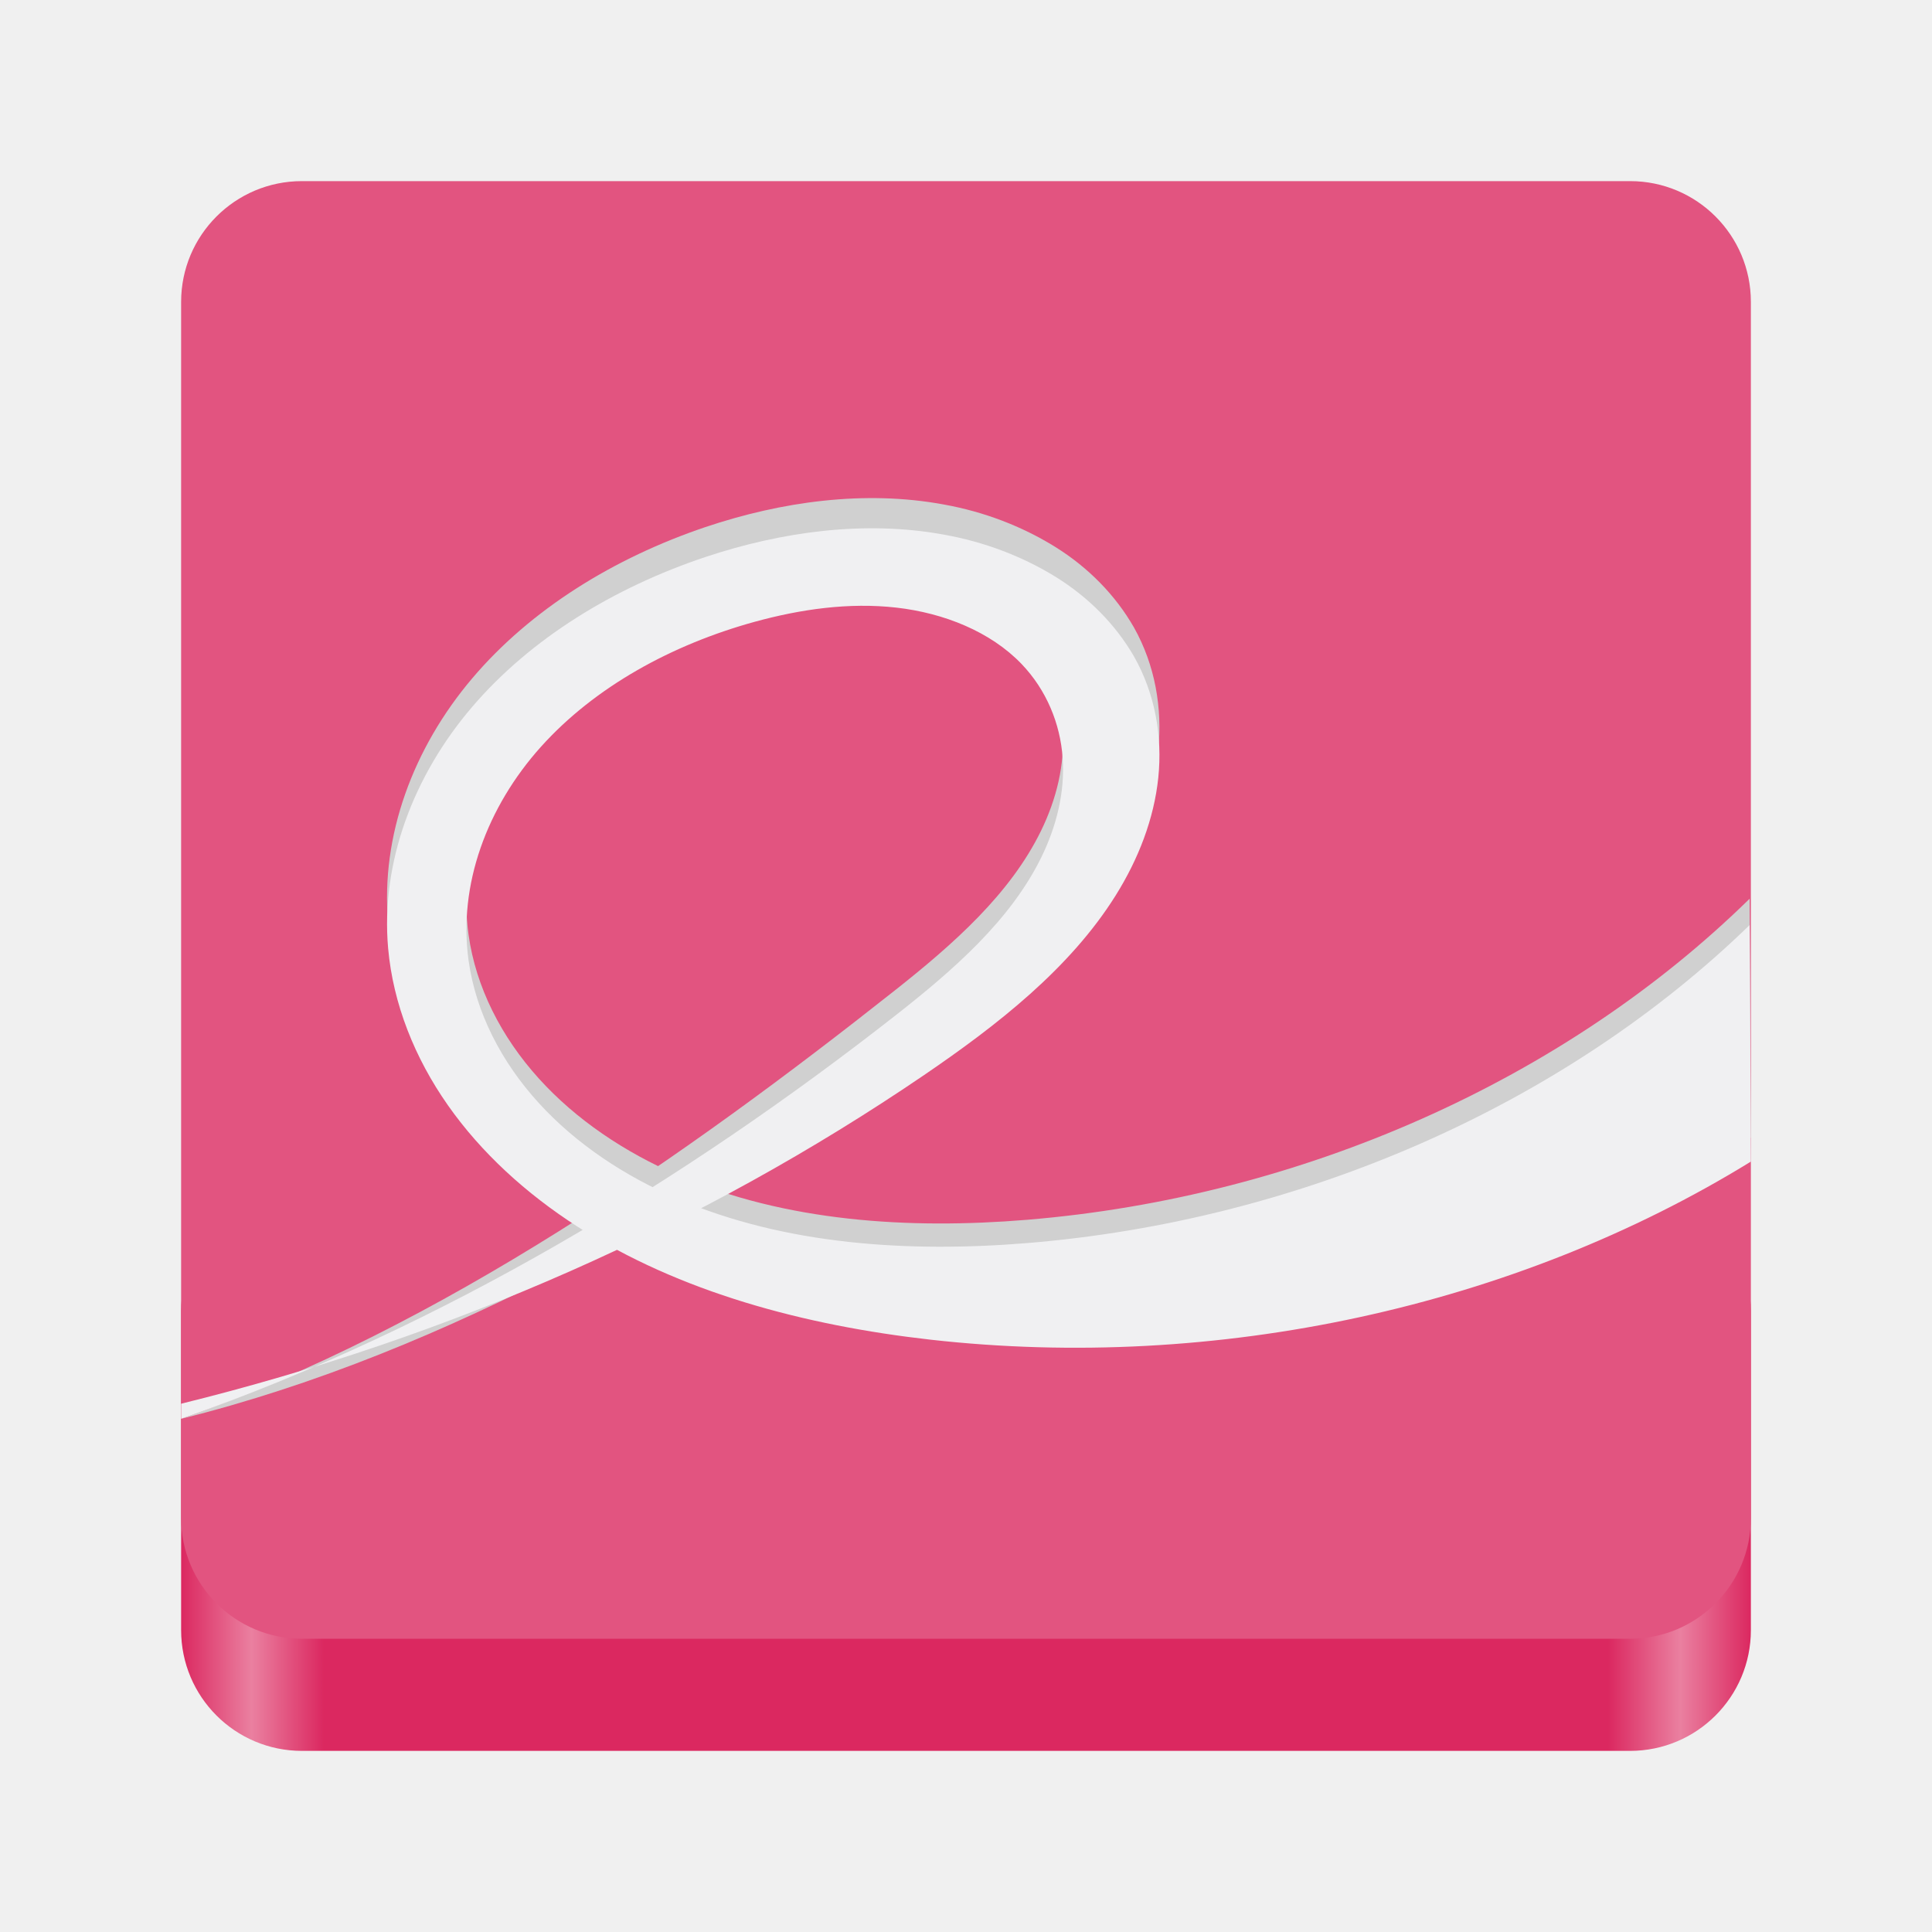
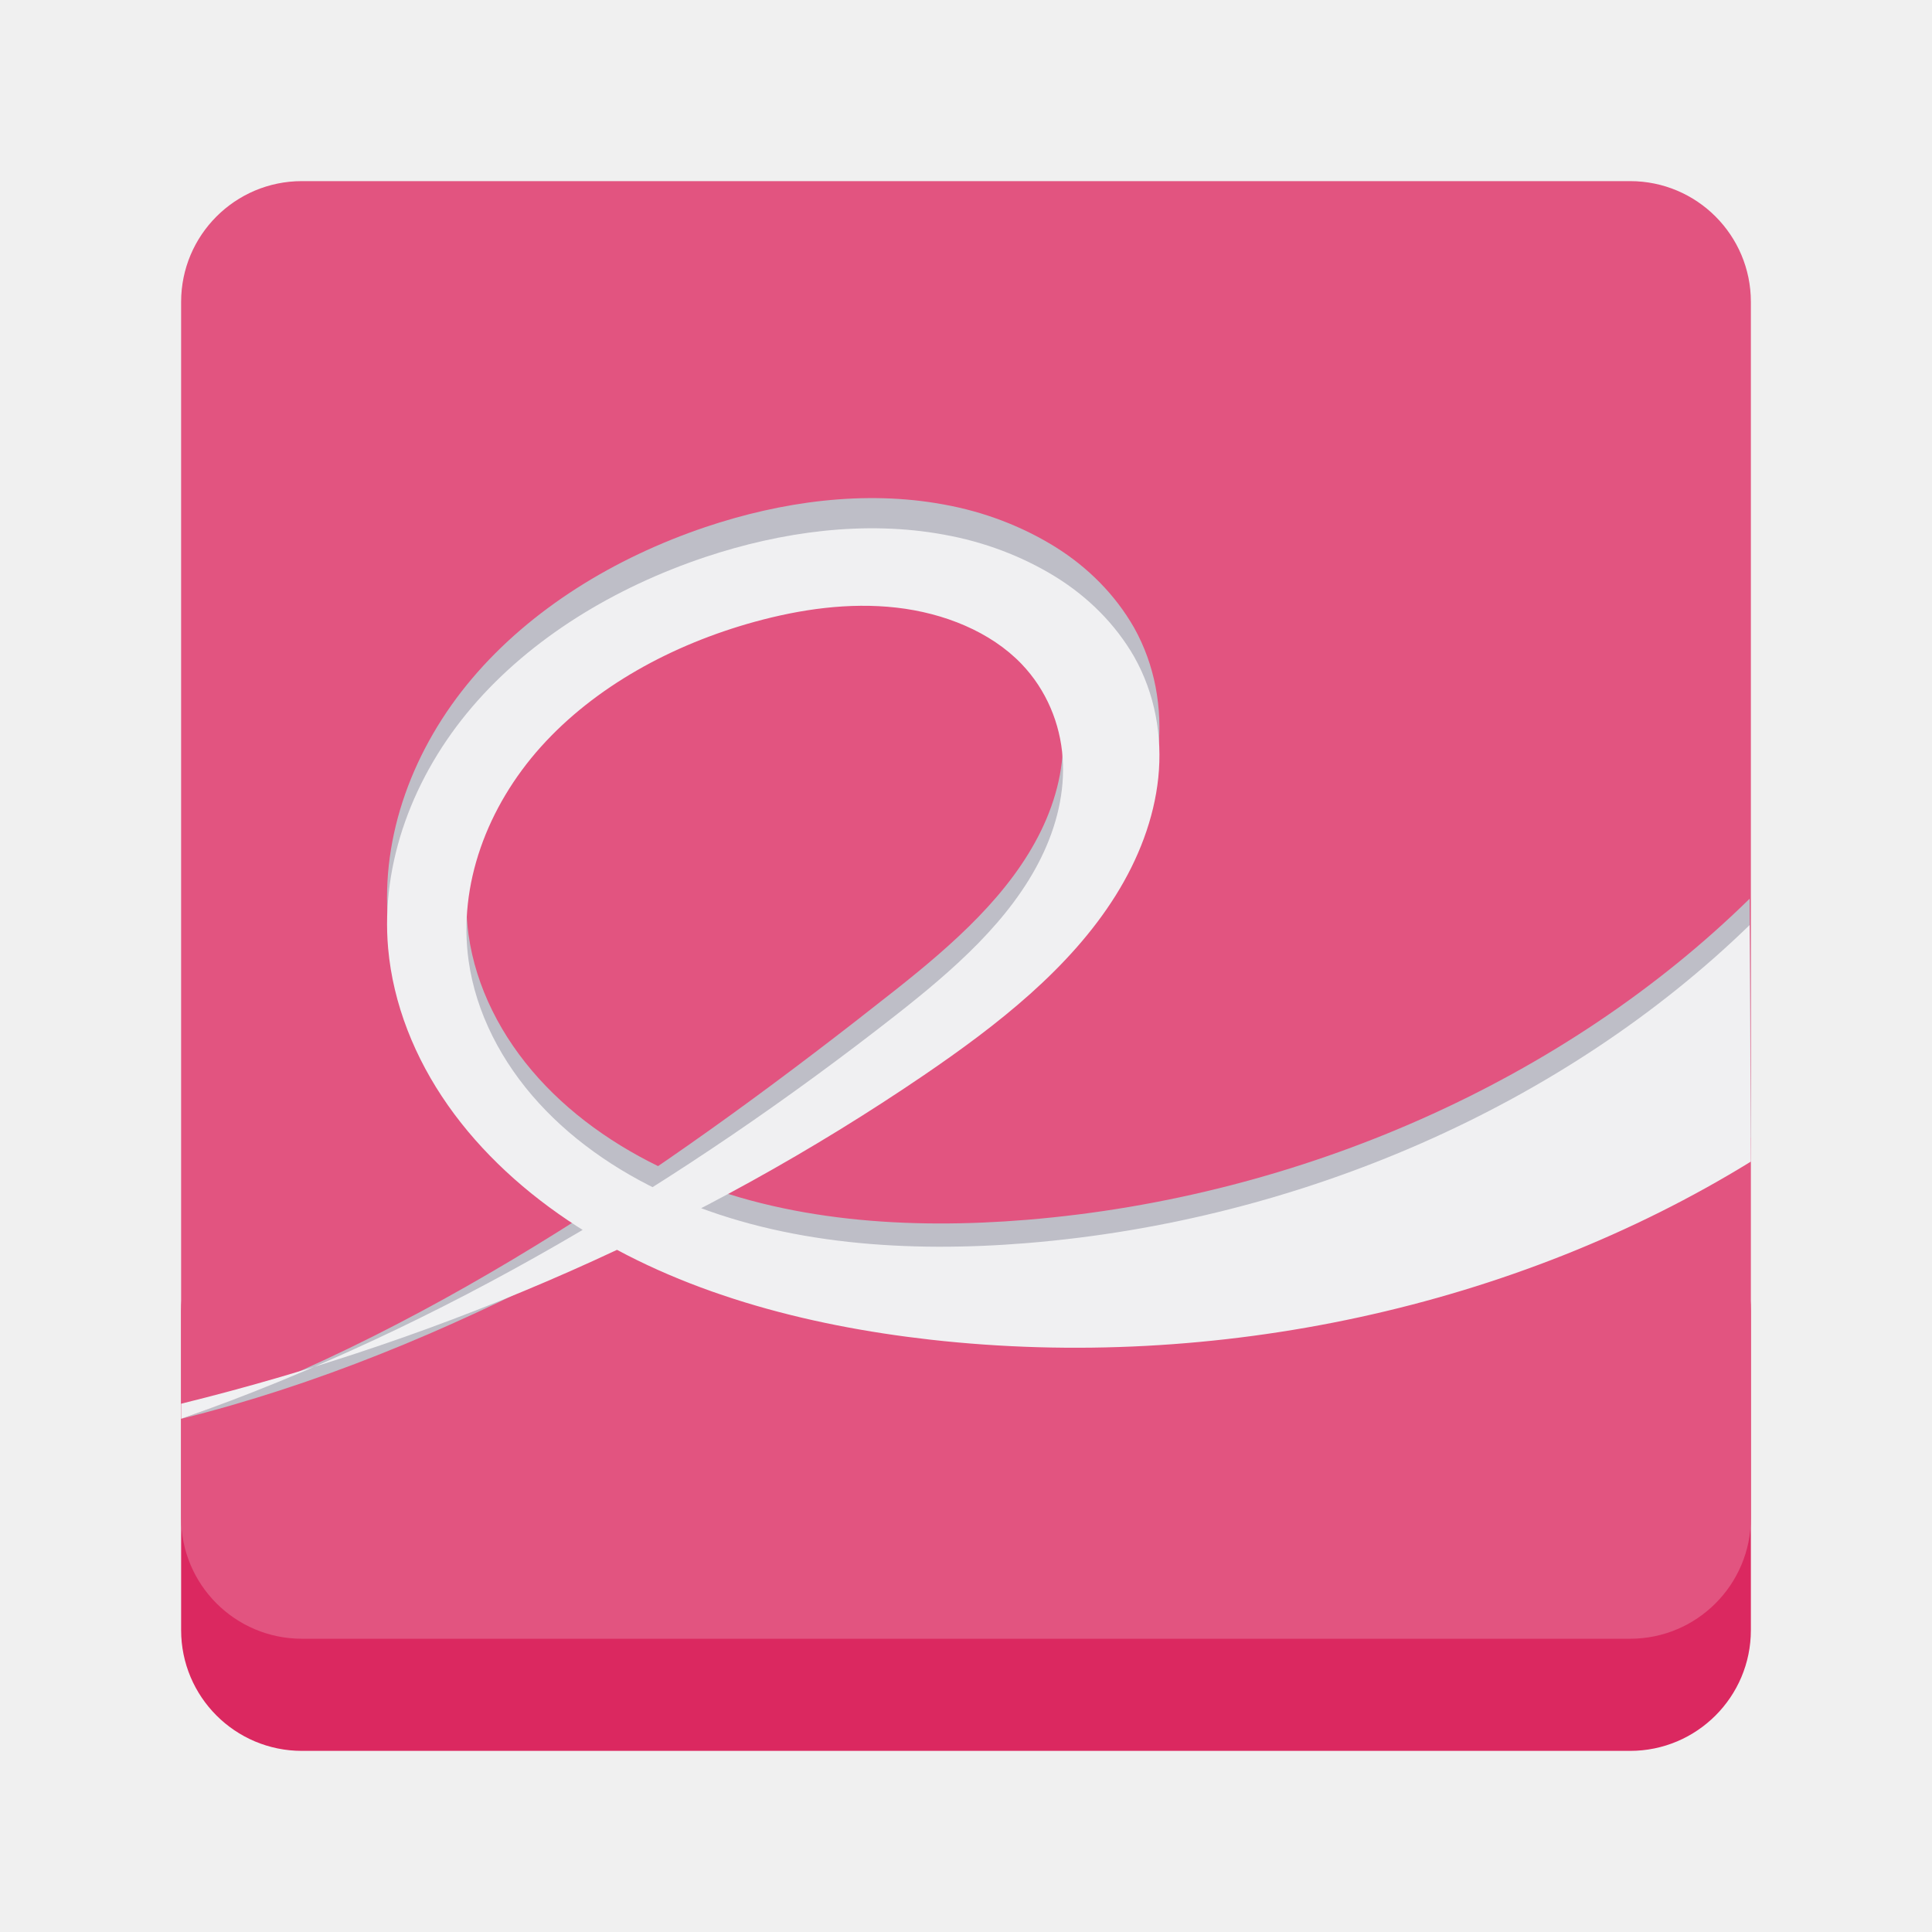
- <svg xmlns="http://www.w3.org/2000/svg" xmlns:xlink="http://www.w3.org/1999/xlink" width="128" height="128" version="1.0" id="svg71">
-   <defs id="defs31">
-     <linearGradient xlink:href="#d" id="e" x1="28" y1="-274" x2="116" y2="-274" gradientUnits="userSpaceOnUse" gradientTransform="matrix(1.181818,0,0,0.9285714,-149.0909,155.1429)" />
-     <linearGradient id="d">
-       <stop offset="0" stop-color="#c0bfbc" id="stop18" style="stop-color:#db2860;stop-opacity:1" />
-       <stop offset=".045" stop-color="#f6f5f4" id="stop20" style="stop-color:#ea80a0;stop-opacity:1" />
-       <stop offset=".091" stop-color="#deddda" id="stop22" style="stop-color:#db2860;stop-opacity:1" />
-       <stop offset=".909" stop-color="#deddda" id="stop24" style="stop-color:#db2860;stop-opacity:1" />
-       <stop offset=".955" stop-color="#f6f5f4" id="stop26" style="stop-color:#ea80a0;stop-opacity:1" />
-       <stop offset="1" stop-color="#c0bfbc" id="stop28" style="stop-color:#db2860;stop-opacity:1" />
-     </linearGradient>
-   </defs>
-   <rect ry="8" rx="8" y="-116" x="-116" height="37.143" width="104" style="fill:url(#e);stroke-width:1;marker:none" transform="scale(-1)" fill="url(#e)" id="rect35" />
+ <svg xmlns="http://www.w3.org/2000/svg" width="128" height="128" version="1.0" id="svg71">
+   <defs id="defs31" />
+   <rect ry="8" rx="8" y="-116" x="-116" height="37.143" width="104" style="fill:#db2860;stroke-width:1;marker:none" transform="scale(-1)" fill="url(#e)" id="rect35" />
  <rect width="104" height="96.571" x="12" y="12" rx="8" ry="8" fill="#f6f5f4" id="rect37" style="fill:#e25480;stroke-width:1;fill-opacity:1" />
-   <path d="M 12,94 C 29.822,89.565 46.511,79.675 61.159,69.618 66.103,66.221 70.896,62.429 73.911,57.565 75.421,55.131 76.454,52.447 76.738,49.68 77.02,46.914 76.526,44.065 75.133,41.58 73.91,39.44 72.113,37.602 69.901,36.227 67.69,34.857 65.186,33.904 62.545,33.427 57.286,32.451 51.759,33.232 46.733,34.921 c -6.045,2.04 -11.575,5.444 -15.462,10.038 -3.89,4.596 -6.059,10.407 -5.558,16.141 0.329,3.715 1.76,7.335 3.966,10.504 2.206,3.172 5.177,5.902 8.563,8.101 6.776,4.398 15.078,6.622 23.398,7.57 18.938,2.153 38.716,-2.181 54.36,-11.91 l -0.082,-15.823 C 103.656,71.567 86.218,79.314 68.038,80.815 60.192,81.461 52.016,80.934 44.928,77.869 c -3.544,-1.531 -6.769,-3.691 -9.236,-6.423 -2.47,-2.73 -4.165,-6.039 -4.649,-9.516 -0.707,-5.072 1.228,-10.309 4.796,-14.317 3.568,-4.008 8.67,-6.829 14.159,-8.357 3.029,-0.839 6.237,-1.308 9.387,-0.949 3.146,0.36 6.234,1.607 8.285,3.761 1.66,1.745 2.573,4.005 2.731,6.286 0.161,2.281 -0.401,4.578 -1.424,6.676 -2.041,4.194 -5.808,7.515 -9.647,10.553 C 45.373,76.623 29.356,87.854 12,94 Z" style="fill:#d0d0d0;fill-opacity:1;stroke-width:1;marker:none" color="#000000" overflow="visible" fill="#ffffff" id="path61-3" />
+   <path d="M 12,94 C 29.822,89.565 46.511,79.675 61.159,69.618 66.103,66.221 70.896,62.429 73.911,57.565 75.421,55.131 76.454,52.447 76.738,49.68 77.02,46.914 76.526,44.065 75.133,41.58 73.91,39.44 72.113,37.602 69.901,36.227 67.69,34.857 65.186,33.904 62.545,33.427 57.286,32.451 51.759,33.232 46.733,34.921 c -6.045,2.04 -11.575,5.444 -15.462,10.038 -3.89,4.596 -6.059,10.407 -5.558,16.141 0.329,3.715 1.76,7.335 3.966,10.504 2.206,3.172 5.177,5.902 8.563,8.101 6.776,4.398 15.078,6.622 23.398,7.57 18.938,2.153 38.716,-2.181 54.36,-11.91 l -0.082,-15.823 C 103.656,71.567 86.218,79.314 68.038,80.815 60.192,81.461 52.016,80.934 44.928,77.869 c -3.544,-1.531 -6.769,-3.691 -9.236,-6.423 -2.47,-2.73 -4.165,-6.039 -4.649,-9.516 -0.707,-5.072 1.228,-10.309 4.796,-14.317 3.568,-4.008 8.67,-6.829 14.159,-8.357 3.029,-0.839 6.237,-1.308 9.387,-0.949 3.146,0.36 6.234,1.607 8.285,3.761 1.66,1.745 2.573,4.005 2.731,6.286 0.161,2.281 -0.401,4.578 -1.424,6.676 -2.041,4.194 -5.808,7.515 -9.647,10.553 C 45.373,76.623 29.356,87.854 12,94 Z" style="fill:#bebec7;fill-opacity:1;stroke-width:1;marker:none" color="#000000" overflow="visible" fill="#ffffff" id="path61-3" />
  <path d="M 12,93 C 29.822,88.607 46.514,81.228 61.161,71.268 66.105,67.903 70.897,64.148 73.913,59.33 c 1.509,-2.411 2.542,-5.069 2.827,-7.809 0.281,-2.74 -0.213,-5.561 -1.606,-8.023 -1.223,-2.119 -3.02,-3.94 -5.232,-5.302 -2.211,-1.357 -4.714,-2.3 -7.355,-2.773 -5.259,-0.967 -10.786,-0.193 -15.812,1.48 -6.045,2.021 -11.575,5.392 -15.462,9.942 -3.89,4.552 -6.059,10.307 -5.558,15.986 0.329,3.679 1.76,7.265 3.966,10.404 2.206,3.142 5.177,5.845 8.563,8.023 6.776,4.356 15.078,6.558 23.397,7.498 C 80.579,90.888 100.356,86.596 116,76.959 L 115.918,61.287 C 103.657,73.198 86.219,80.871 68.04,82.358 60.194,82.998 52.018,82.475 44.931,79.439 c -3.544,-1.516 -6.769,-3.655 -9.235,-6.362 -2.47,-2.704 -4.165,-5.981 -4.649,-9.425 -0.707,-5.024 1.228,-10.21 4.796,-14.18 3.568,-3.969 8.669,-6.764 14.158,-8.277 3.029,-0.831 6.237,-1.296 9.386,-0.939 3.146,0.356 6.233,1.592 8.285,3.725 1.66,1.728 2.573,3.966 2.731,6.226 0.161,2.26 -0.401,4.534 -1.424,6.613 -2.041,4.154 -5.808,7.443 -9.647,10.452 C 45.375,78.206 29.355,87.913 12,94 Z" style="fill:#f0f0f2;fill-opacity:1;stroke-width:1;marker:none" color="#000000" overflow="visible" fill="#ffffff" id="path61" />
</svg>
